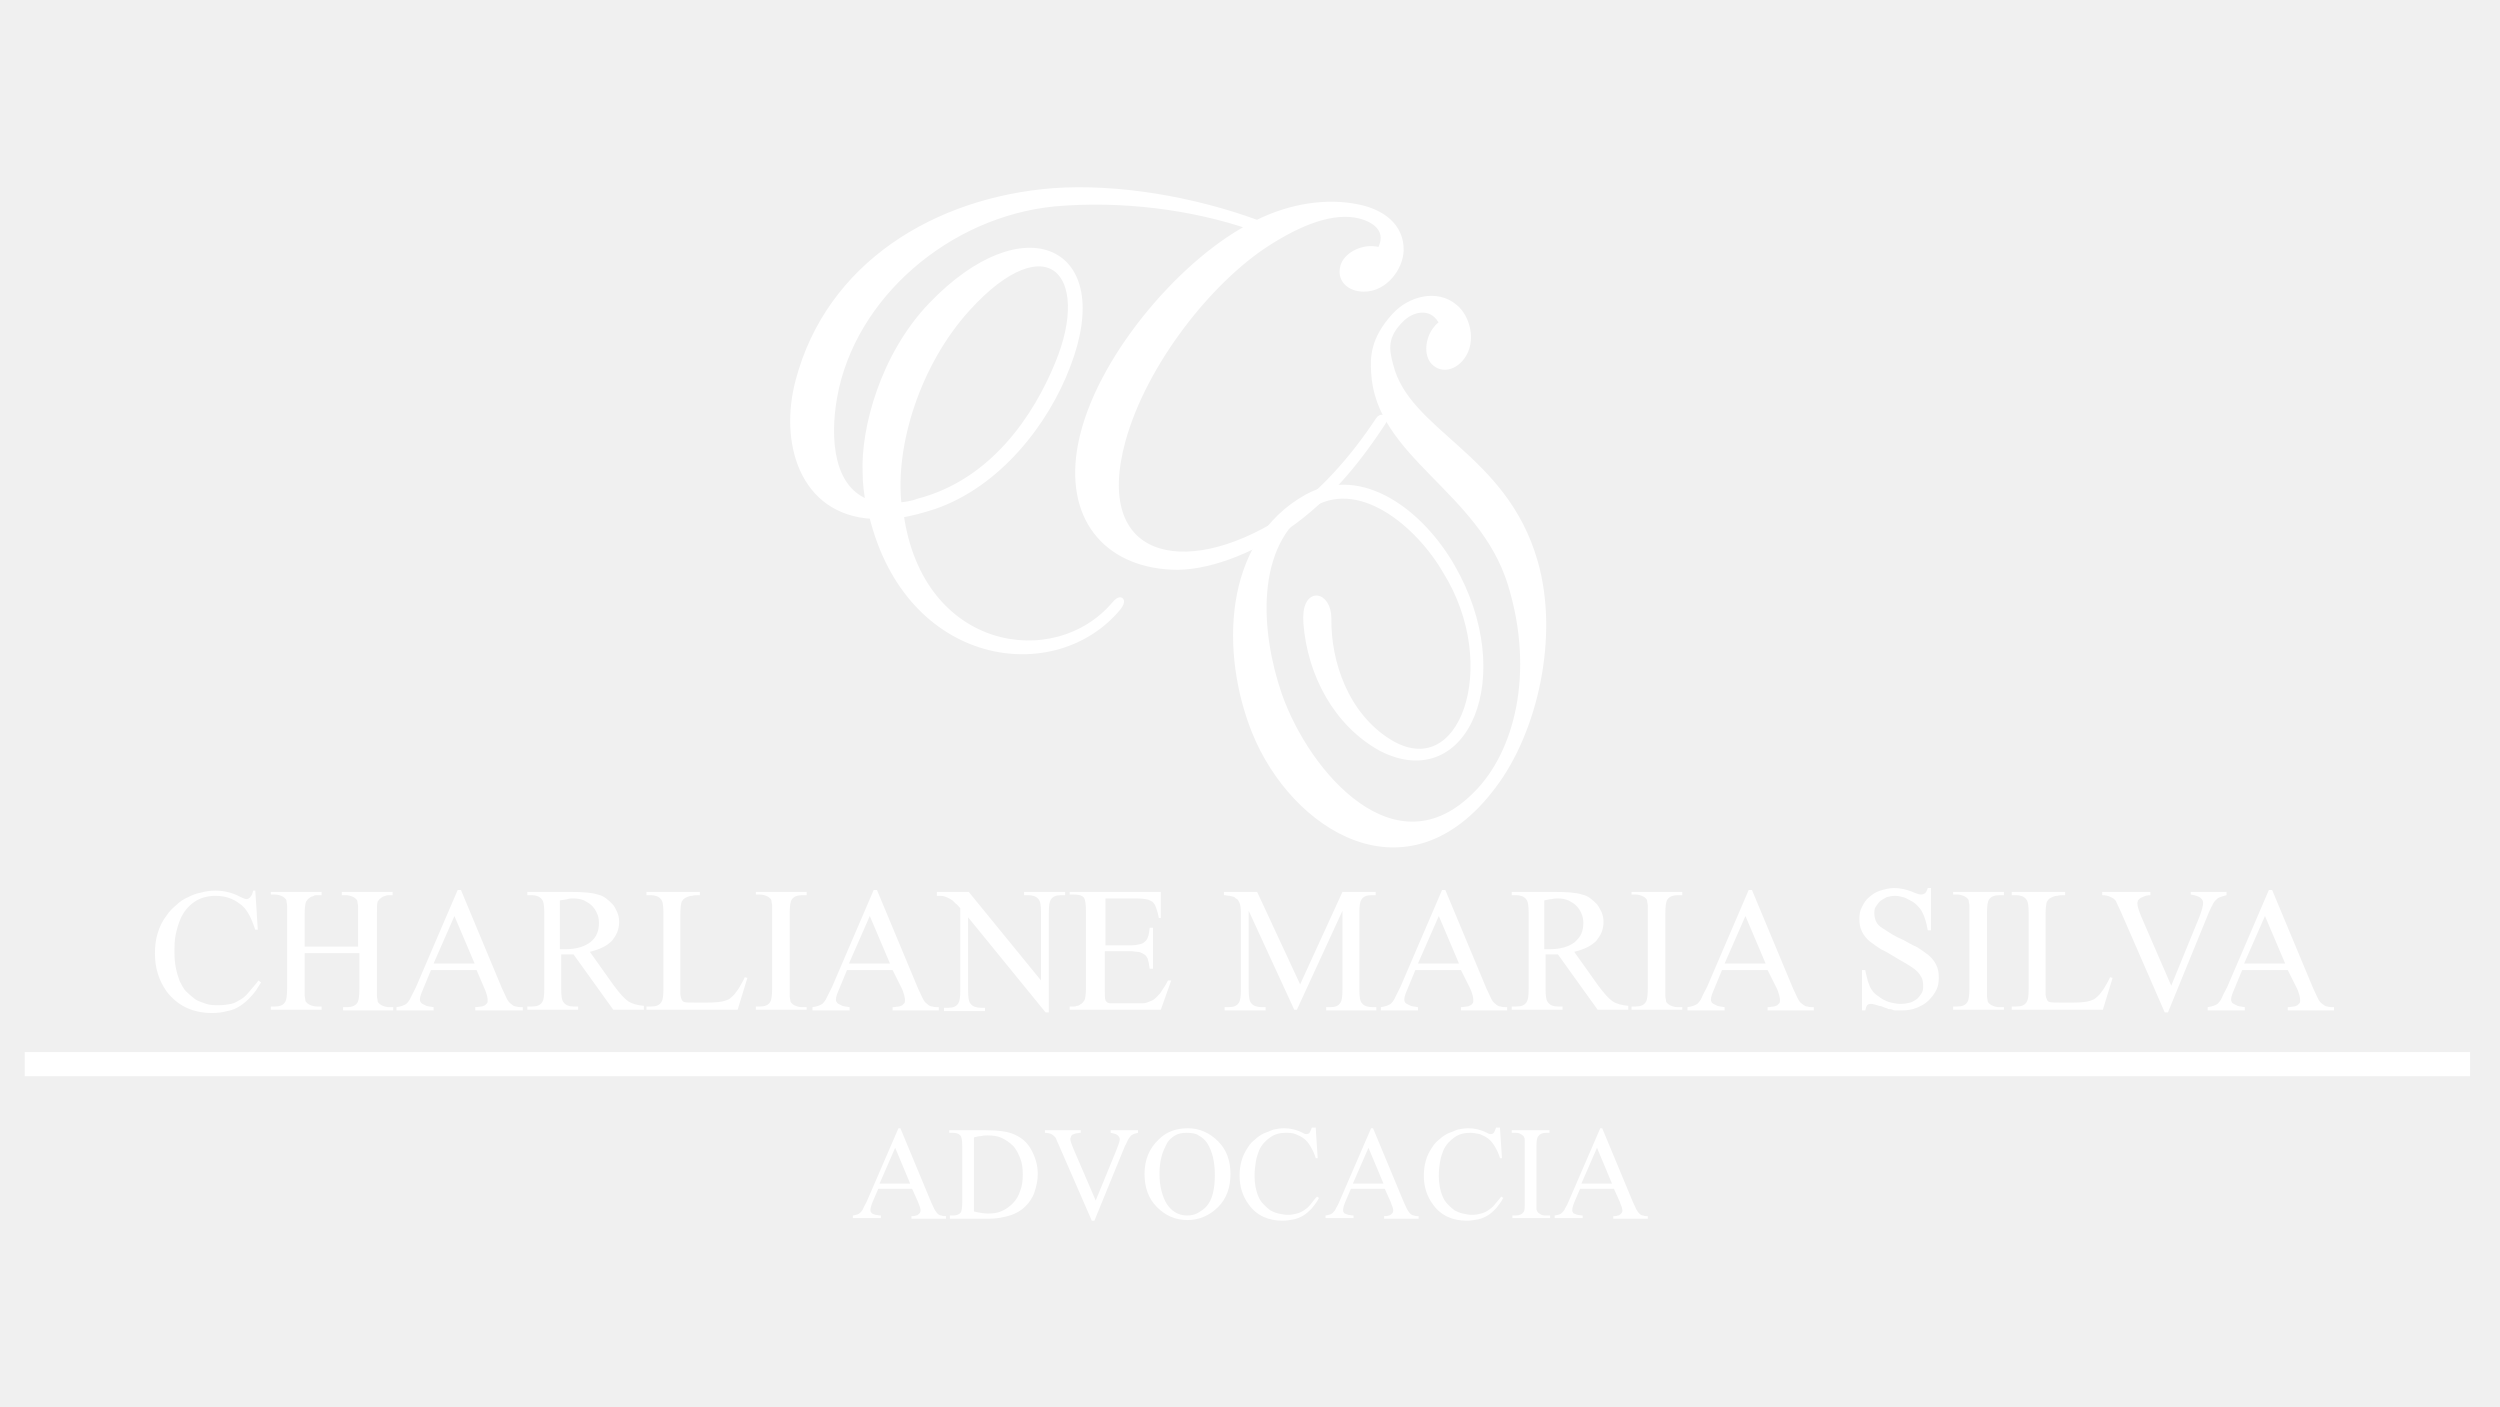
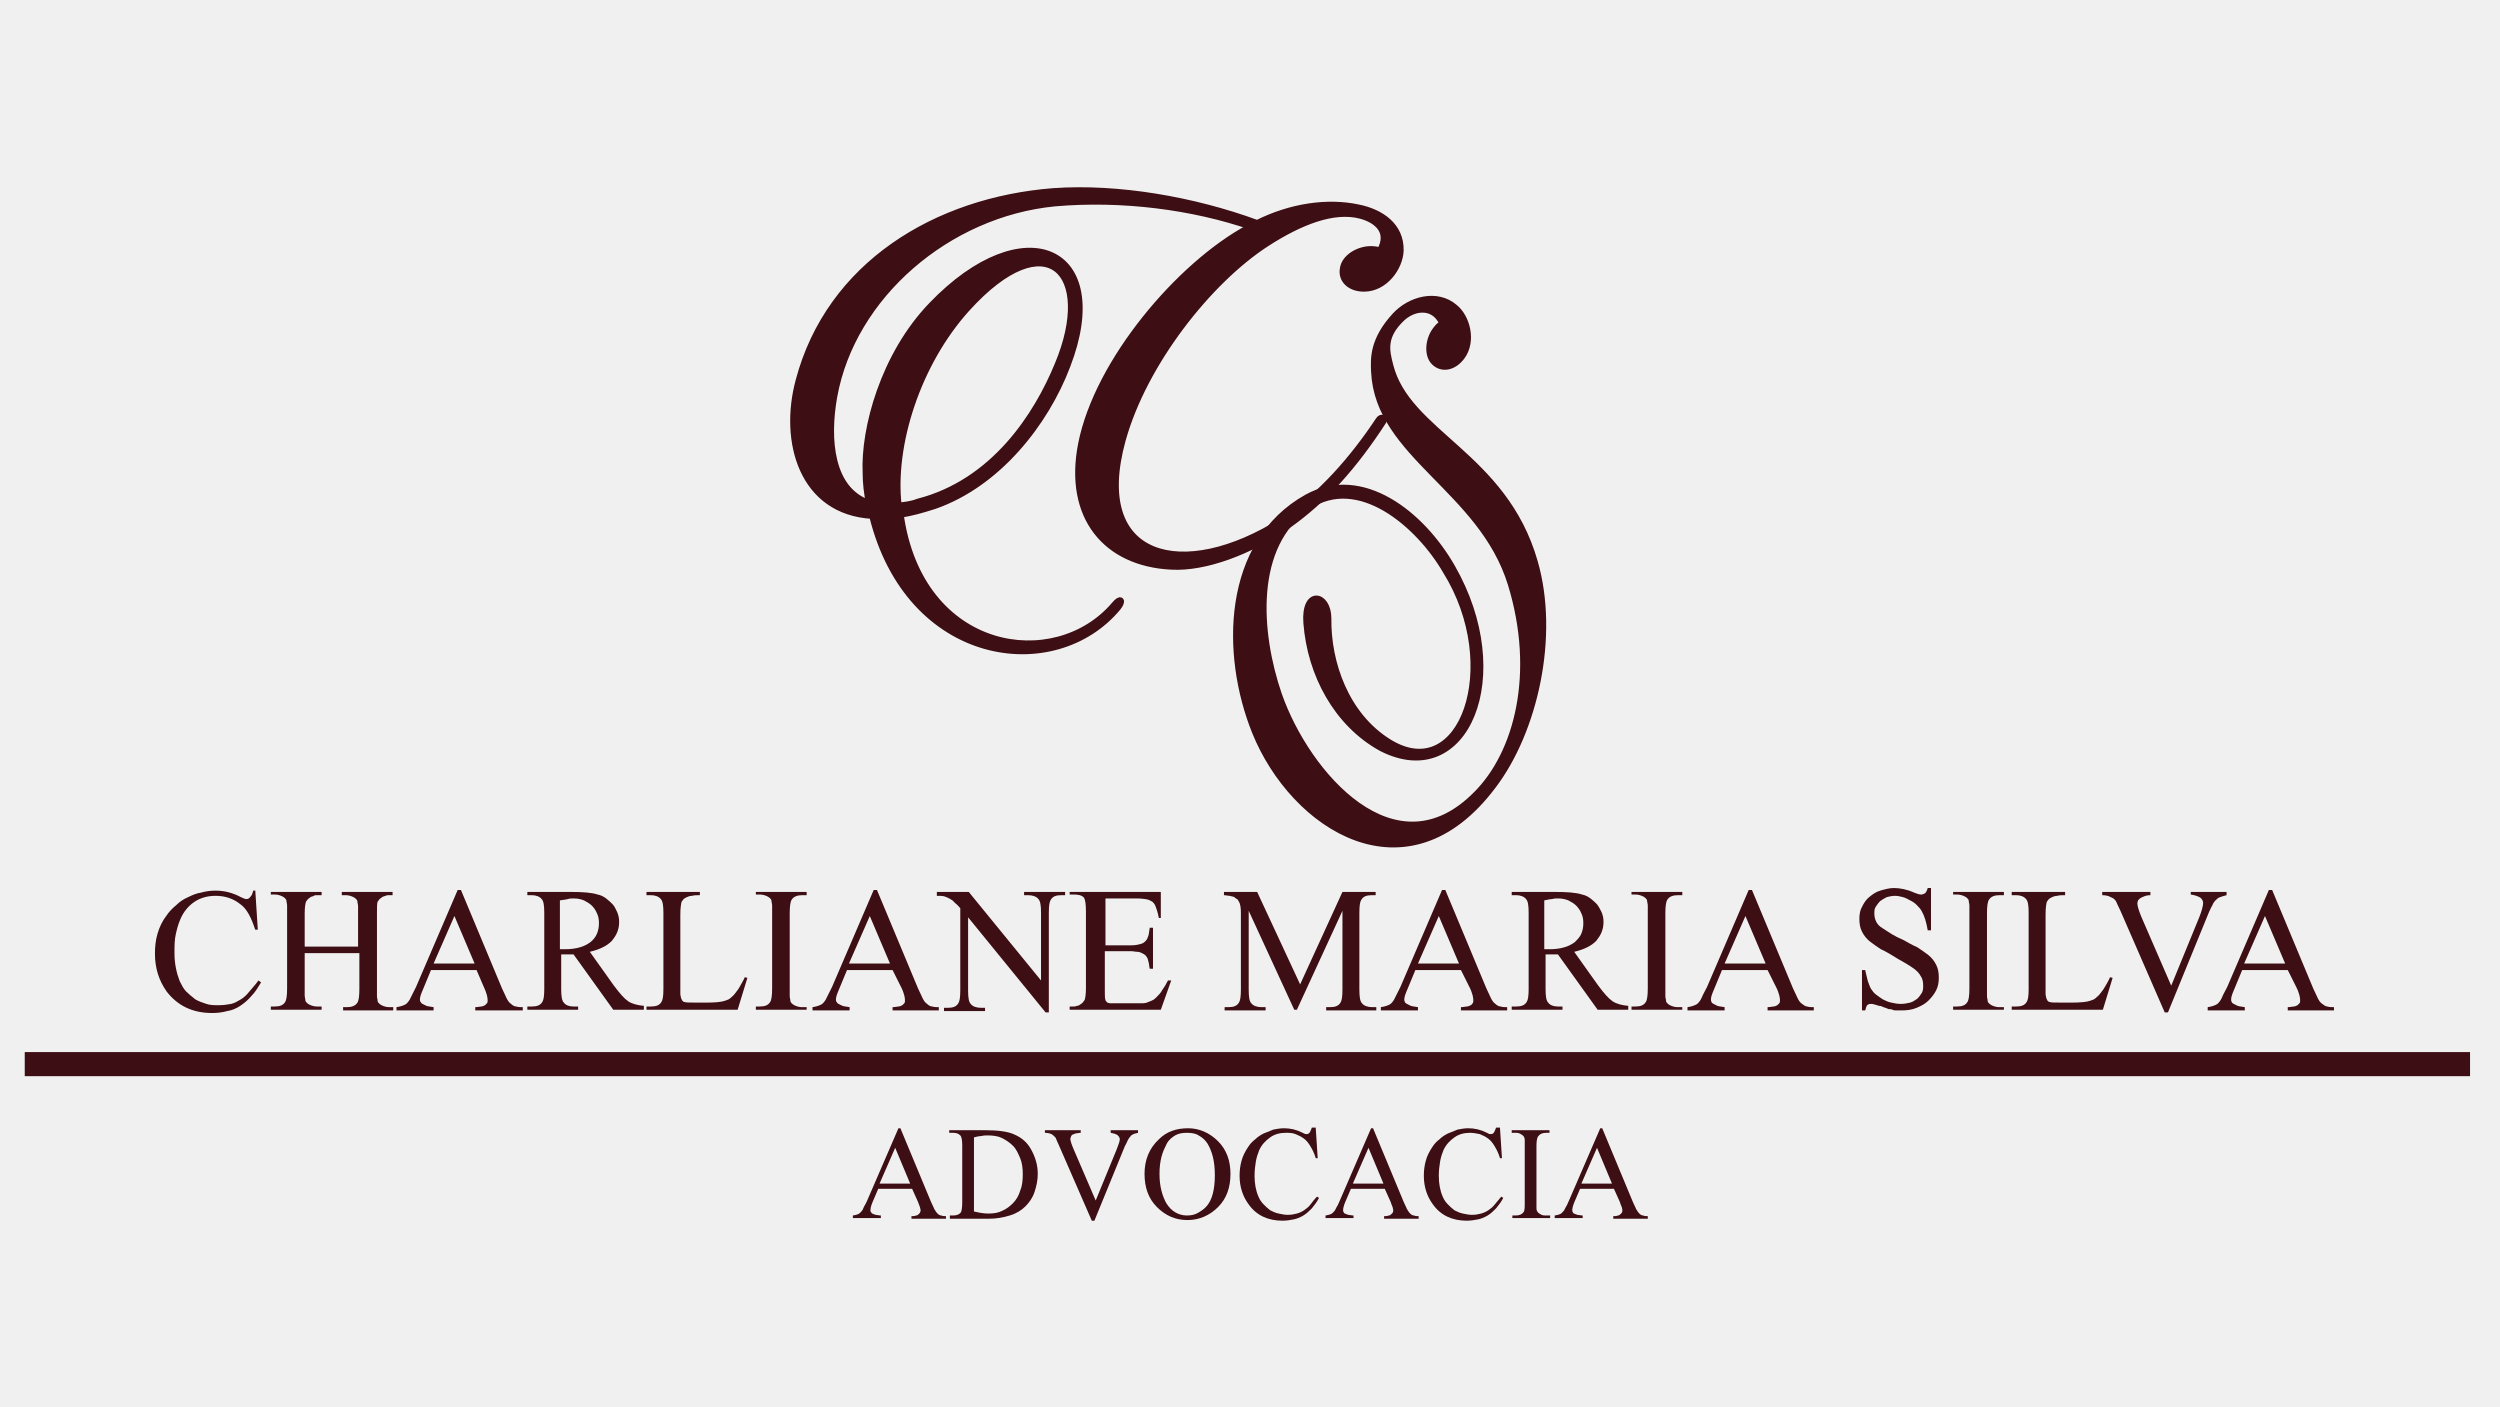
<svg xmlns="http://www.w3.org/2000/svg" version="1.1" id="Camada_1" x="0px" y="0px" viewBox="0 0 384 216" style="enable-background:new 0 0 384 216;" xml:space="preserve">
  <style type="text/css">
	.st0{enable-background:new    ;}
- 	.st1{fill:#fff;}
- 	.st2{fill:none;stroke:#fff;stroke-miterlimit:10;}
- 	.st3{fill:none;stroke:#fff;stroke-width:1;stroke-miterlimit:10;}
+ 	.st1{fill:#3D0E13;}
+ 	.st2{fill:none;stroke:#3D0E13;stroke-miterlimit:10;}
+ 	.st3{fill:none;stroke:#3D0E13;stroke-width:1;stroke-miterlimit:10;}
</style>
  <g class="st0">
    <path class="st1" d="M192.2,34.8c-9-3.1-19.9-4.5-30.2-3.6c-16.4,1.6-31.1,14.2-33.9,29.7c-1.2,6.7-0.5,14.4,5.4,16.4   c-0.3-1.5-0.5-3.1-0.5-4.7c-0.3-6.7,2.7-18,10.1-25.7c14.2-14.8,27.8-8.8,20.8,9.3c-3.3,8.7-10.6,18.1-20.4,21.5   c-1.9,0.6-3.6,1.1-5.2,1.3c3,21.5,23.8,24.6,32.9,13.9c1-1.2,1.3-0.6,0.5,0.4C162,105,139.6,102,134,79.2   c-10.8-0.6-13.8-11.4-11.3-20.7c4.7-17.8,21.1-27.7,39.1-29.1c9.9-0.7,21.5,1.3,31.3,4.9c5.2-2.6,10.8-3.4,15.5-2.4   c3.5,0.7,6.6,2.8,6.5,6.6c-0.1,2.6-2.4,5.8-5.6,5.8c-2.1,0-3.5-1.3-3.2-3c0.2-1.7,2.3-3,4.3-3c0.5,0,1,0.1,1.4,0.2   c1.6-2.9-0.4-4.7-3-5.4c-4.2-1.1-9.4,1-14.5,4.3c-8.8,5.7-18.8,18.3-22.1,30.2c-5.1,18.5,9.3,22.1,24.6,12.4   c5.8-3.7,10.9-9.6,14.8-15.5c0.4-0.6,1-0.2,0.6,0.3c-4.3,6.6-8.9,11.9-14.6,15.9c-5.8,4-12.7,6.6-17.9,6.3   c-10-0.5-16-7.6-13.8-18.8c2.5-12.7,15.1-27.5,25.7-33.2C192,34.9,192.1,34.8,192.2,34.8z M138,77.7c0.9-0.1,2-0.2,3-0.6   c11.7-3,18.3-13.3,21.5-21.1c5.9-14.1-1.7-22.2-14-8.6C140.9,55.8,136.9,68.4,138,77.7z" />
  </g>
  <g class="st0">
    <path class="st2" d="M192.2,34.8c-9-3.1-19.9-4.5-30.2-3.6c-16.4,1.6-31.1,14.2-33.9,29.7c-1.2,6.7-0.5,14.4,5.4,16.4   c-0.3-1.5-0.5-3.1-0.5-4.7c-0.3-6.7,2.7-18,10.1-25.7c14.2-14.8,27.8-8.8,20.8,9.3c-3.3,8.7-10.6,18.1-20.4,21.5   c-1.9,0.6-3.6,1.1-5.2,1.3c3,21.5,23.8,24.6,32.9,13.9c1-1.2,1.3-0.6,0.5,0.4C162,105,139.6,102,134,79.2   c-10.8-0.6-13.8-11.4-11.3-20.7c4.7-17.8,21.1-27.7,39.1-29.1c9.9-0.7,21.5,1.3,31.3,4.9c5.2-2.6,10.8-3.4,15.5-2.4   c3.5,0.7,6.6,2.8,6.5,6.6c-0.1,2.6-2.4,5.8-5.6,5.8c-2.1,0-3.5-1.3-3.2-3c0.2-1.7,2.3-3,4.3-3c0.5,0,1,0.1,1.4,0.2   c1.6-2.9-0.4-4.7-3-5.4c-4.2-1.1-9.4,1-14.5,4.3c-8.8,5.7-18.8,18.3-22.1,30.2c-5.1,18.5,9.3,22.1,24.6,12.4   c5.8-3.7,10.9-9.6,14.8-15.5c0.4-0.6,1-0.2,0.6,0.3c-4.3,6.6-8.9,11.9-14.6,15.9c-5.8,4-12.7,6.6-17.9,6.3   c-10-0.5-16-7.6-13.8-18.8c2.5-12.7,15.1-27.5,25.7-33.2C192,34.9,192.1,34.8,192.2,34.8z M138,77.7c0.9-0.1,2-0.2,3-0.6   c11.7-3,18.3-13.3,21.5-21.1c5.9-14.1-1.7-22.2-14-8.6C140.9,55.8,136.9,68.4,138,77.7z" />
  </g>
  <g class="st0">
    <path class="st1" d="M192.8,112.4c-4.8-11.9-4.6-29,8-36c8.4-4.6,17.5,2.5,22.2,10.7c9.6,16.7,2.1,34.4-10.8,27.8   c-6.9-3.8-10.9-11.4-11.5-19.2c-0.4-5.2,3.3-4.5,3.3-0.7c-0.1,6.8,2.7,14.9,9.3,19c11.3,7,17.9-11.7,8.8-26.3   c-4.1-7.1-13.4-15.2-21.2-9.9c-8.7,5.9-7.8,19.3-4.5,28.9c4.3,12.3,17.9,28,30.4,15.3c6.3-6.3,9.5-18.6,5.3-32.3   c-4.5-14.6-20.4-19.8-21-32.6c-0.1-2.1-0.2-4.9,3.2-8.6c2.3-2.5,6.4-3.6,9.1-1.3c1.9,1.5,2.9,5.2,1.1,7.6c-1.2,1.6-3,2-4.2,0.8   c-1.1-1.1-0.9-3.5,0.3-5c0.3-0.4,0.6-0.7,1-0.9c-1.3-2.9-4.3-2.6-6.2-0.9c-3,2.8-2.5,5-1.9,7.3c2.6,10.5,17.5,13.8,22.2,30.2   c3.3,11.4,0,26-6.4,34.4C216.1,138.3,198.7,127,192.8,112.4z" />
  </g>
  <g class="st0">
    <path class="st3" d="M192.8,112.4c-4.8-11.9-4.6-29,8-36c8.4-4.6,17.5,2.5,22.2,10.7c9.6,16.7,2.1,34.4-10.8,27.8   c-6.9-3.8-10.9-11.4-11.5-19.2c-0.4-5.2,3.3-4.5,3.3-0.7c-0.1,6.8,2.7,14.9,9.3,19c11.3,7,17.9-11.7,8.8-26.3   c-4.1-7.1-13.4-15.2-21.2-9.9c-8.7,5.9-7.8,19.3-4.5,28.9c4.3,12.3,17.9,28,30.4,15.3c6.3-6.3,9.5-18.6,5.3-32.3   c-4.5-14.6-20.4-19.8-21-32.6c-0.1-2.1-0.2-4.9,3.2-8.6c2.3-2.5,6.4-3.6,9.1-1.3c1.9,1.5,2.9,5.2,1.1,7.6c-1.2,1.6-3,2-4.2,0.8   c-1.1-1.1-0.9-3.5,0.3-5c0.3-0.4,0.6-0.7,1-0.9c-1.3-2.9-4.3-2.6-6.2-0.9c-3,2.8-2.5,5-1.9,7.3c2.6,10.5,17.5,13.8,22.2,30.2   c3.3,11.4,0,26-6.4,34.4C216.1,138.3,198.7,127,192.8,112.4z" />
  </g>
  <g class="st0">
    <path class="st1" d="M39.2,136.6l0.4,6.2h-0.4c-0.3-0.9-0.6-1.7-1-2.4c-0.4-0.7-0.8-1.2-1.4-1.6c-0.5-0.4-1.1-0.7-1.7-0.9   c-0.6-0.2-1.3-0.3-2-0.3c-1.2,0-2.3,0.3-3.2,0.9c-0.9,0.6-1.7,1.5-2.2,2.7c-0.3,0.7-0.5,1.4-0.7,2.3s-0.2,1.8-0.2,2.9   c0,1.6,0.3,3,0.8,4.3c0.3,0.6,0.6,1.2,1,1.6s0.9,0.8,1.4,1.2c0.5,0.3,1.1,0.5,1.7,0.7s1.2,0.2,1.9,0.2c0.7,0,1.4-0.1,1.9-0.2   s1-0.4,1.5-0.7s0.9-0.7,1.3-1.2c0.4-0.5,0.9-1,1.4-1.7l0.4,0.3c-0.5,0.8-0.9,1.5-1.5,2.1c-0.5,0.6-1.1,1.1-1.7,1.5   c-0.6,0.4-1.3,0.7-2,0.8c-0.7,0.2-1.5,0.3-2.3,0.3c-3,0-5.3-1.1-7-3.3c-1.2-1.7-1.8-3.6-1.8-5.8c0-1.1,0.1-2.1,0.4-3.1   c0.3-1,0.7-1.9,1.4-2.8c0.4-0.6,0.9-1.1,1.5-1.6c0.5-0.5,1.1-0.9,1.8-1.2c0.6-0.3,1.3-0.6,2-0.7c0.7-0.2,1.4-0.3,2.2-0.3   c1.3,0,2.6,0.3,3.9,1c0.4,0.2,0.7,0.3,0.8,0.3c0.3,0,0.5-0.1,0.7-0.4c0.2-0.2,0.3-0.5,0.4-0.9H39.2z" />
    <path class="st1" d="M46.6,145.4H55v-5.2c0-0.4,0-0.8,0-1c0-0.3-0.1-0.5-0.1-0.7c0-0.2-0.1-0.3-0.2-0.4c-0.1-0.1-0.2-0.2-0.4-0.3   c-0.4-0.2-0.8-0.3-1.2-0.3h-0.6V137h7.8l0,0.5h-0.6c-0.2,0-0.3,0-0.5,0.1s-0.4,0.1-0.5,0.2s-0.3,0.2-0.4,0.3   c-0.1,0.1-0.2,0.3-0.3,0.4c-0.1,0.3-0.1,0.9-0.1,1.8v11.7c0,0.4,0,0.8,0,1c0,0.3,0.1,0.5,0.1,0.7c0,0.2,0.1,0.3,0.2,0.4   c0.1,0.1,0.2,0.2,0.4,0.3c0.4,0.2,0.8,0.3,1.2,0.3h0.6v0.5h-7.7v-0.5h0.6c0.7,0,1.3-0.2,1.6-0.7c0.2-0.3,0.3-1,0.3-2.1v-5.5h-8.4   v5.5c0,0.4,0,0.8,0,1c0,0.3,0.1,0.5,0.1,0.7s0.1,0.3,0.2,0.4c0.1,0.1,0.2,0.2,0.4,0.3c0.4,0.2,0.8,0.3,1.2,0.3h0.7v0.5h-7.8v-0.5   h0.6c0.8,0,1.3-0.2,1.6-0.7c0.2-0.3,0.3-1,0.3-2.1v-11.7c0-0.4,0-0.8,0-1c0-0.3-0.1-0.5-0.1-0.7c0-0.2-0.1-0.3-0.2-0.4   c-0.1-0.1-0.2-0.2-0.4-0.3c-0.4-0.2-0.8-0.3-1.2-0.3h-0.6V137h7.8v0.5h-0.7c-0.2,0-0.4,0-0.5,0.1s-0.4,0.1-0.5,0.2   s-0.3,0.2-0.4,0.3c-0.1,0.1-0.2,0.3-0.3,0.4c-0.1,0.3-0.2,0.9-0.2,1.8V145.4z" />
    <path class="st1" d="M73.2,149h-7l-1.2,2.9c-0.3,0.7-0.5,1.2-0.5,1.6c0,0.1,0,0.3,0.1,0.4s0.1,0.2,0.3,0.3c0.2,0.1,0.4,0.2,0.6,0.3   c0.3,0.1,0.6,0.1,1.1,0.2v0.5h-5.7v-0.5c0.7-0.1,1.2-0.3,1.5-0.5c0.2-0.2,0.5-0.5,0.7-1c0.2-0.4,0.5-1,0.8-1.6l6.4-14.9h0.5   l6.3,15.1c0.3,0.6,0.5,1.1,0.7,1.5c0.2,0.4,0.4,0.7,0.7,0.9c0.2,0.2,0.5,0.4,0.8,0.4c0.3,0.1,0.6,0.1,1,0.1v0.5H73v-0.5   c0.4,0,0.7-0.1,0.9-0.1s0.4-0.1,0.6-0.2c0.1-0.1,0.2-0.2,0.3-0.3s0.1-0.3,0.1-0.4c0-0.2,0-0.4-0.1-0.8c-0.1-0.3-0.2-0.7-0.4-1.1   L73.2,149z M72.9,148l-3.1-7.3l-3.2,7.3H72.9z" />
    <path class="st1" d="M99,155.1h-4.8l-6.1-8.5c-0.2,0-0.4,0-0.6,0c-0.2,0-0.3,0-0.5,0c-0.1,0-0.2,0-0.4,0c-0.1,0-0.3,0-0.4,0v5.3   c0,1.1,0.1,1.8,0.4,2.1c0.3,0.4,0.8,0.6,1.5,0.6h0.7v0.5H81v-0.5h0.7c0.8,0,1.3-0.2,1.6-0.7c0.2-0.3,0.3-0.9,0.3-2v-11.7   c0-1.1-0.1-1.8-0.4-2.1c-0.3-0.4-0.9-0.6-1.5-0.6H81V137h6.6c1.9,0,3.3,0.1,4.2,0.4c0.5,0.1,0.9,0.3,1.3,0.6c0.4,0.3,0.7,0.6,1,0.9   s0.5,0.8,0.7,1.2c0.2,0.5,0.3,0.9,0.3,1.5c0,0.6-0.1,1.1-0.3,1.6s-0.5,0.9-0.8,1.3c-0.4,0.4-0.8,0.7-1.4,1c-0.6,0.3-1.2,0.5-2,0.7   l3.7,5.2c0.9,1.2,1.6,2,2.2,2.4c0.6,0.4,1.4,0.6,2.4,0.7V155.1z M86.1,145.8c0.2,0,0.3,0,0.4,0c0.1,0,0.2,0,0.3,0   c0.9,0,1.6-0.1,2.3-0.3c0.7-0.2,1.2-0.5,1.6-0.8s0.8-0.8,1-1.3c0.2-0.5,0.3-1,0.3-1.6c0-0.6-0.1-1.1-0.3-1.5   c-0.2-0.5-0.5-0.9-0.8-1.2c-0.3-0.3-0.8-0.6-1.2-0.8c-0.5-0.2-1-0.3-1.6-0.3c-0.3,0-0.6,0-0.9,0.1s-0.7,0.1-1.2,0.2V145.8z" />
    <path class="st1" d="M114.4,150.1l0.4,0.1l-1.5,4.9h-14v-0.5h0.7c0.8,0,1.3-0.2,1.6-0.7c0.2-0.3,0.3-0.9,0.3-2v-11.7   c0-1.1-0.1-1.8-0.4-2.1c-0.3-0.4-0.9-0.6-1.5-0.6h-0.7V137h8.2v0.5c-0.5,0-0.9,0-1.2,0.1c-0.3,0-0.6,0.1-0.8,0.2   c-0.2,0.1-0.4,0.2-0.5,0.3s-0.2,0.3-0.3,0.4c-0.1,0.3-0.2,1-0.2,2v11.4c0,0.3,0,0.6,0,0.8c0,0.2,0.1,0.4,0.1,0.6   c0.1,0.1,0.1,0.3,0.2,0.4c0.1,0.1,0.2,0.2,0.3,0.2c0.2,0.1,0.9,0.1,2.1,0.1h1.3c1.4,0,2.4-0.1,2.9-0.3c0.3-0.1,0.6-0.2,0.8-0.4   c0.2-0.2,0.5-0.4,0.7-0.7c0.2-0.3,0.5-0.6,0.7-1S114.2,150.6,114.4,150.1z" />
    <path class="st1" d="M123.9,154.6v0.5h-7.8v-0.5h0.6c0.8,0,1.3-0.2,1.6-0.7c0.2-0.3,0.3-1,0.3-2.1v-11.7c0-0.4,0-0.8,0-1   c0-0.3-0.1-0.5-0.1-0.7c0-0.2-0.1-0.3-0.2-0.4c-0.1-0.1-0.2-0.2-0.4-0.3c-0.4-0.2-0.8-0.3-1.2-0.3h-0.6V137h7.8v0.5h-0.7   c-0.7,0-1.3,0.2-1.6,0.7c-0.2,0.3-0.3,1-0.3,2.1v11.7c0,0.4,0,0.8,0,1c0,0.3,0.1,0.5,0.1,0.7c0,0.2,0.1,0.3,0.2,0.4   s0.2,0.2,0.4,0.3c0.4,0.2,0.8,0.3,1.2,0.3H123.9z" />
    <path class="st1" d="M137.1,149h-7l-1.2,2.9c-0.3,0.7-0.5,1.2-0.5,1.6c0,0.1,0,0.3,0.1,0.4s0.1,0.2,0.3,0.3   c0.2,0.1,0.4,0.2,0.6,0.3c0.3,0.1,0.6,0.1,1.1,0.2v0.5h-5.7v-0.5c0.7-0.1,1.2-0.3,1.5-0.5c0.2-0.2,0.5-0.5,0.7-1   c0.2-0.4,0.5-1,0.8-1.6l6.4-14.9h0.5l6.3,15.1c0.3,0.6,0.5,1.1,0.7,1.5c0.2,0.4,0.4,0.7,0.7,0.9c0.2,0.2,0.5,0.4,0.8,0.4   c0.3,0.1,0.6,0.1,1,0.1v0.5h-7.1v-0.5c0.4,0,0.7-0.1,0.9-0.1s0.4-0.1,0.6-0.2c0.1-0.1,0.2-0.2,0.3-0.3s0.1-0.3,0.1-0.4   c0-0.2,0-0.4-0.1-0.8c-0.1-0.3-0.2-0.7-0.4-1.1L137.1,149z M136.7,148l-3.1-7.3l-3.2,7.3H136.7z" />
    <path class="st1" d="M143.9,137h4.9l11.1,13.6v-10.4c0-1.1-0.1-1.8-0.4-2.1c-0.3-0.4-0.9-0.6-1.6-0.6h-0.6V137h6.3v0.5H163   c-0.8,0-1.3,0.2-1.6,0.7c-0.2,0.3-0.3,0.9-0.3,2v15.3h-0.5l-11.9-14.6v11.2c0,1.1,0.1,1.8,0.4,2.1c0.3,0.4,0.9,0.6,1.6,0.6h0.6v0.5   h-6.3v-0.5h0.6c0.8,0,1.3-0.2,1.6-0.7c0.2-0.3,0.3-0.9,0.3-2v-12.6c-0.3-0.3-0.5-0.6-0.7-0.7c-0.2-0.2-0.3-0.3-0.5-0.5   c-0.2-0.1-0.3-0.2-0.5-0.3s-0.4-0.2-0.7-0.3c-0.3-0.1-0.6-0.1-1.2-0.1V137z" />
    <path class="st1" d="M169.8,138v7.2h4c0.6,0,1-0.1,1.4-0.2c0.4-0.1,0.6-0.3,0.8-0.5c0.2-0.2,0.3-0.5,0.4-0.8   c0.1-0.3,0.1-0.7,0.2-1.2h0.5v6.3h-0.5c-0.1-0.4-0.1-0.8-0.2-1.1c-0.1-0.3-0.1-0.5-0.2-0.6c-0.1-0.2-0.2-0.3-0.3-0.4   c-0.1-0.1-0.3-0.2-0.5-0.3c-0.2-0.1-0.4-0.2-0.7-0.2c-0.3,0-0.6-0.1-1-0.1h-4v6c0,0.8,0,1.3,0.1,1.5c0,0.1,0.1,0.2,0.1,0.2   c0.1,0.1,0.1,0.1,0.2,0.2c0.1,0,0.2,0.1,0.4,0.1c0.2,0,0.4,0,0.6,0h3.1c0.5,0,1,0,1.3,0c0.4,0,0.7-0.1,0.9-0.2   c0.3-0.1,0.5-0.2,0.7-0.3s0.4-0.3,0.6-0.5c0.3-0.3,0.6-0.6,0.8-1c0.3-0.4,0.6-0.9,0.9-1.5h0.5l-1.6,4.5h-14v-0.5h0.6   c0.2,0,0.3,0,0.5-0.1c0.2,0,0.4-0.1,0.5-0.2c0.2-0.1,0.3-0.2,0.4-0.3c0.1-0.1,0.2-0.3,0.3-0.4c0.1-0.3,0.2-0.9,0.2-1.8v-11.8   c0-1.1-0.1-1.8-0.3-2.1c-0.3-0.4-0.9-0.5-1.6-0.5h-0.6V137h14v4h-0.3c-0.1-0.5-0.2-0.9-0.3-1.2c-0.1-0.3-0.2-0.6-0.3-0.8   c-0.1-0.2-0.3-0.4-0.4-0.5c-0.2-0.1-0.4-0.2-0.6-0.3c-0.4-0.1-1-0.2-1.9-0.2H169.8z" />
    <path class="st1" d="M198.8,155.1l-7-15.2v12.1c0,1.1,0.1,1.8,0.4,2.1c0.3,0.4,0.9,0.6,1.6,0.6h0.6v0.5h-6.3v-0.5h0.6   c0.8,0,1.3-0.2,1.6-0.7c0.2-0.3,0.3-0.9,0.3-2v-11.8c0-0.8-0.1-1.4-0.3-1.7c-0.1-0.1-0.1-0.3-0.3-0.4s-0.3-0.2-0.4-0.3   c-0.2-0.1-0.4-0.1-0.7-0.2c-0.3,0-0.6-0.1-0.9-0.1V137h5.1l6.6,14.2l6.5-14.2h5.1v0.5h-0.6c-0.8,0-1.3,0.2-1.6,0.7   c-0.2,0.3-0.3,0.9-0.3,2v11.8c0,1.1,0.1,1.8,0.4,2.1c0.3,0.4,0.9,0.6,1.6,0.6h0.6v0.5h-7.7v-0.5h0.6c0.8,0,1.3-0.2,1.6-0.7   c0.2-0.3,0.3-0.9,0.3-2v-12.1l-7,15.2H198.8z" />
    <path class="st1" d="M224.4,149h-7l-1.2,2.9c-0.3,0.7-0.5,1.2-0.5,1.6c0,0.1,0,0.3,0.1,0.4c0,0.1,0.1,0.2,0.3,0.3   c0.2,0.1,0.4,0.2,0.6,0.3c0.3,0.1,0.6,0.1,1.1,0.2v0.5h-5.7v-0.5c0.7-0.1,1.2-0.3,1.5-0.5c0.2-0.2,0.5-0.5,0.7-1   c0.2-0.4,0.5-1,0.8-1.6l6.4-14.9h0.5l6.3,15.1c0.3,0.6,0.5,1.1,0.7,1.5c0.2,0.4,0.4,0.7,0.7,0.9c0.2,0.2,0.5,0.4,0.8,0.4   c0.3,0.1,0.6,0.1,1,0.1v0.5h-7.1v-0.5c0.4,0,0.7-0.1,0.9-0.1s0.4-0.1,0.6-0.2s0.2-0.2,0.3-0.3c0.1-0.1,0.1-0.3,0.1-0.4   c0-0.2,0-0.4-0.1-0.8c-0.1-0.3-0.2-0.7-0.4-1.1L224.4,149z M224.1,148l-3.1-7.3l-3.2,7.3H224.1z" />
    <path class="st1" d="M250.2,155.1h-4.8l-6.1-8.5c-0.2,0-0.4,0-0.6,0c-0.2,0-0.3,0-0.5,0c-0.1,0-0.2,0-0.4,0c-0.1,0-0.3,0-0.4,0v5.3   c0,1.1,0.1,1.8,0.4,2.1c0.3,0.4,0.8,0.6,1.5,0.6h0.7v0.5h-7.8v-0.5h0.7c0.8,0,1.3-0.2,1.6-0.7c0.2-0.3,0.3-0.9,0.3-2v-11.7   c0-1.1-0.1-1.8-0.4-2.1c-0.3-0.4-0.9-0.6-1.5-0.6h-0.7V137h6.6c1.9,0,3.3,0.1,4.2,0.4c0.5,0.1,0.9,0.3,1.3,0.6   c0.4,0.3,0.7,0.6,1,0.9c0.3,0.4,0.5,0.8,0.7,1.2c0.2,0.5,0.3,0.9,0.3,1.5c0,0.6-0.1,1.1-0.3,1.6c-0.2,0.5-0.5,0.9-0.8,1.3   c-0.4,0.4-0.8,0.7-1.4,1c-0.6,0.3-1.2,0.5-2,0.7l3.7,5.2c0.9,1.2,1.6,2,2.2,2.4c0.6,0.4,1.4,0.6,2.4,0.7V155.1z M237.3,145.8   c0.2,0,0.3,0,0.4,0c0.1,0,0.2,0,0.3,0c0.9,0,1.6-0.1,2.3-0.3s1.2-0.5,1.6-0.8c0.4-0.4,0.8-0.8,1-1.3c0.2-0.5,0.3-1,0.3-1.6   c0-0.6-0.1-1.1-0.3-1.5c-0.2-0.5-0.5-0.9-0.8-1.2c-0.3-0.3-0.8-0.6-1.2-0.8c-0.5-0.2-1-0.3-1.6-0.3c-0.3,0-0.6,0-0.9,0.1   c-0.3,0-0.7,0.1-1.2,0.2V145.8z" />
    <path class="st1" d="M258.4,154.6v0.5h-7.8v-0.5h0.6c0.8,0,1.3-0.2,1.6-0.7c0.2-0.3,0.3-1,0.3-2.1v-11.7c0-0.4,0-0.8,0-1   c0-0.3-0.1-0.5-0.1-0.7c0-0.2-0.1-0.3-0.2-0.4c-0.1-0.1-0.2-0.2-0.4-0.3c-0.4-0.2-0.8-0.3-1.2-0.3h-0.6V137h7.8v0.5h-0.7   c-0.7,0-1.3,0.2-1.6,0.7c-0.2,0.3-0.3,1-0.3,2.1v11.7c0,0.4,0,0.8,0,1c0,0.3,0.1,0.5,0.1,0.7s0.1,0.3,0.2,0.4s0.2,0.2,0.4,0.3   c0.4,0.2,0.8,0.3,1.2,0.3H258.4z" />
    <path class="st1" d="M271.5,149h-7l-1.2,2.9c-0.3,0.7-0.5,1.2-0.5,1.6c0,0.1,0,0.3,0.1,0.4c0,0.1,0.1,0.2,0.3,0.3s0.4,0.2,0.6,0.3   c0.3,0.1,0.6,0.1,1.1,0.2v0.5h-5.7v-0.5c0.7-0.1,1.2-0.3,1.5-0.5c0.2-0.2,0.5-0.5,0.7-1s0.5-1,0.8-1.6l6.4-14.9h0.5l6.3,15.1   c0.3,0.6,0.5,1.1,0.7,1.5c0.2,0.4,0.4,0.7,0.7,0.9s0.5,0.4,0.8,0.4c0.3,0.1,0.6,0.1,1,0.1v0.5h-7.1v-0.5c0.4,0,0.7-0.1,0.9-0.1   s0.4-0.1,0.6-0.2c0.1-0.1,0.2-0.2,0.3-0.3s0.1-0.3,0.1-0.4c0-0.2,0-0.4-0.1-0.8c-0.1-0.3-0.2-0.7-0.4-1.1L271.5,149z M271.2,148   l-3.1-7.3l-3.2,7.3H271.2z" />
    <path class="st1" d="M296.6,136.6v6.3h-0.5c-0.2-1.2-0.5-2.2-0.9-2.9c-0.2-0.4-0.5-0.7-0.8-1c-0.3-0.3-0.6-0.5-1-0.7   s-0.7-0.4-1.1-0.5c-0.4-0.1-0.8-0.2-1.2-0.2c-0.5,0-0.9,0.1-1.3,0.2c-0.4,0.2-0.7,0.4-1,0.6c-0.3,0.3-0.5,0.6-0.7,0.9   s-0.2,0.7-0.2,1c0,0.5,0.1,0.9,0.3,1.3c0.2,0.4,0.5,0.7,1,1s0.9,0.6,1.4,0.9c0.5,0.3,1.1,0.6,1.8,0.9c0.7,0.4,1.4,0.8,2.1,1.1   c0.6,0.4,1.2,0.8,1.7,1.2s0.9,0.9,1.2,1.5c0.3,0.6,0.4,1.2,0.4,2c0,0.7-0.1,1.3-0.4,1.9c-0.3,0.6-0.7,1.1-1.2,1.6   c-0.5,0.5-1.1,0.8-1.8,1.1s-1.5,0.4-2.3,0.4c-0.3,0-0.6,0-0.8,0s-0.4,0-0.6-0.1s-0.4-0.1-0.6-0.1c-0.2-0.1-0.5-0.2-0.8-0.3   c-0.2-0.1-0.4-0.2-0.7-0.2c-0.2-0.1-0.4-0.1-0.6-0.2c-0.2,0-0.3-0.1-0.5-0.1c-0.1,0-0.2,0-0.2,0c-0.2,0-0.4,0.1-0.5,0.2   s-0.2,0.4-0.3,0.8H286v-6.2h0.5c0.1,0.6,0.3,1.2,0.4,1.7c0.2,0.5,0.3,0.9,0.5,1.2c0.2,0.3,0.4,0.6,0.8,0.9s0.7,0.5,1,0.7   c0.4,0.2,0.8,0.4,1.3,0.5c0.5,0.1,0.9,0.2,1.4,0.2c0.6,0,1.1-0.1,1.5-0.2s0.8-0.4,1.1-0.6c0.3-0.3,0.5-0.6,0.7-0.9   c0.2-0.4,0.2-0.7,0.2-1.1c0-0.6-0.1-1.1-0.4-1.5c-0.2-0.4-0.6-0.8-1-1.1c-0.4-0.3-0.9-0.6-1.4-0.9c-0.5-0.3-1.1-0.6-1.7-1   c-0.7-0.4-1.3-0.8-2-1.1c-0.6-0.4-1.2-0.8-1.7-1.2s-0.9-0.9-1.2-1.5c-0.3-0.6-0.4-1.2-0.4-2c0-0.6,0.1-1.3,0.4-1.8   c0.3-0.6,0.6-1.1,1.1-1.5s1-0.8,1.7-1s1.4-0.4,2.1-0.4c0.9,0,2,0.2,3.1,0.7c0.5,0.2,0.8,0.3,1.1,0.3c0.2,0,0.4-0.1,0.6-0.2   c0.1-0.1,0.3-0.4,0.4-0.8H296.6z" />
    <path class="st1" d="M307.8,154.6v0.5H300v-0.5h0.6c0.8,0,1.3-0.2,1.6-0.7c0.2-0.3,0.3-1,0.3-2.1v-11.7c0-0.4,0-0.8,0-1   c0-0.3-0.1-0.5-0.1-0.7c0-0.2-0.1-0.3-0.2-0.4c-0.1-0.1-0.2-0.2-0.4-0.3c-0.4-0.2-0.8-0.3-1.2-0.3H300V137h7.8v0.5h-0.7   c-0.7,0-1.3,0.2-1.6,0.7c-0.2,0.3-0.3,1-0.3,2.1v11.7c0,0.4,0,0.8,0,1c0,0.3,0.1,0.5,0.1,0.7s0.1,0.3,0.2,0.4s0.2,0.2,0.4,0.3   c0.4,0.2,0.8,0.3,1.2,0.3H307.8z" />
    <path class="st1" d="M324.1,150.1l0.4,0.1l-1.5,4.9h-14v-0.5h0.7c0.8,0,1.3-0.2,1.6-0.7c0.2-0.3,0.3-0.9,0.3-2v-11.7   c0-1.1-0.1-1.8-0.4-2.1c-0.3-0.4-0.9-0.6-1.5-0.6H309V137h8.2v0.5c-0.5,0-0.9,0-1.2,0.1c-0.3,0-0.6,0.1-0.8,0.2s-0.4,0.2-0.5,0.3   s-0.2,0.3-0.3,0.4c-0.1,0.3-0.2,1-0.2,2v11.4c0,0.3,0,0.6,0,0.8c0,0.2,0.1,0.4,0.1,0.6c0.1,0.1,0.1,0.3,0.2,0.4   c0.1,0.1,0.2,0.2,0.3,0.2c0.2,0.1,0.9,0.1,2.1,0.1h1.3c1.4,0,2.4-0.1,2.9-0.3c0.3-0.1,0.6-0.2,0.8-0.4s0.5-0.4,0.7-0.7   c0.2-0.3,0.5-0.6,0.7-1C323.6,151.1,323.9,150.6,324.1,150.1z" />
    <path class="st1" d="M342,137v0.5c-0.4,0.1-0.7,0.2-1,0.3c-0.3,0.1-0.5,0.3-0.7,0.5s-0.4,0.5-0.5,0.8c-0.2,0.3-0.3,0.6-0.5,1   l-6.3,15.4h-0.5l-6.8-15.6c-0.4-0.8-0.6-1.3-0.7-1.5c-0.2-0.3-0.5-0.5-0.8-0.6c-0.3-0.2-0.8-0.3-1.3-0.3V137h7.4v0.5   c-0.4,0-0.8,0.1-1,0.2s-0.5,0.2-0.6,0.3c-0.1,0.1-0.2,0.2-0.3,0.3c0,0.1-0.1,0.3-0.1,0.4c0,0.5,0.2,1.1,0.6,2.1l4.6,10.6l4.3-10.5   c0.4-1,0.6-1.8,0.6-2.2c0-0.3-0.1-0.5-0.4-0.8c-0.3-0.2-0.8-0.4-1.5-0.5V137H342z" />
    <path class="st1" d="M351.4,149h-7l-1.2,2.9c-0.3,0.7-0.5,1.2-0.5,1.6c0,0.1,0,0.3,0.1,0.4c0,0.1,0.1,0.2,0.3,0.3s0.4,0.2,0.6,0.3   c0.3,0.1,0.6,0.1,1.1,0.2v0.5h-5.7v-0.5c0.7-0.1,1.2-0.3,1.5-0.5c0.2-0.2,0.5-0.5,0.7-1s0.5-1,0.8-1.6l6.4-14.9h0.5l6.3,15.1   c0.3,0.6,0.5,1.1,0.7,1.5c0.2,0.4,0.4,0.7,0.7,0.9s0.5,0.4,0.8,0.4c0.3,0.1,0.6,0.1,1,0.1v0.5h-7.1v-0.5c0.4,0,0.7-0.1,0.9-0.1   s0.4-0.1,0.6-0.2c0.1-0.1,0.2-0.2,0.3-0.3s0.1-0.3,0.1-0.4c0-0.2,0-0.4-0.1-0.8c-0.1-0.3-0.2-0.7-0.4-1.1L351.4,149z M351,148   l-3.1-7.3l-3.2,7.3H351z" />
  </g>
  <g class="st0">
    <path class="st1" d="M140.1,182.6h-5.2l-0.9,2.1c-0.2,0.5-0.3,0.9-0.3,1.2c0,0.1,0,0.2,0.1,0.3s0.1,0.2,0.2,0.2   c0.1,0.1,0.3,0.1,0.5,0.2c0.2,0,0.5,0.1,0.8,0.1v0.4h-4.3v-0.4c0.6-0.1,0.9-0.2,1.1-0.4c0.2-0.2,0.4-0.4,0.5-0.7s0.4-0.7,0.6-1.2   l4.8-11.1h0.3l4.7,11.3c0.2,0.5,0.4,0.8,0.5,1.1c0.2,0.3,0.3,0.5,0.5,0.7s0.4,0.3,0.6,0.3c0.2,0.1,0.4,0.1,0.7,0.1v0.4h-5.3v-0.4   c0.3,0,0.5,0,0.7-0.1c0.2,0,0.3-0.1,0.4-0.2c0.1-0.1,0.2-0.2,0.2-0.2c0-0.1,0.1-0.2,0.1-0.3c0-0.1,0-0.3-0.1-0.6s-0.2-0.5-0.3-0.8   L140.1,182.6z M139.8,181.8l-2.3-5.5l-2.4,5.5H139.8z" />
    <path class="st1" d="M145.9,187.1v-0.4h0.5c0.6,0,1-0.2,1.2-0.5c0.1-0.2,0.2-0.7,0.2-1.5V176c0-0.9-0.1-1.4-0.3-1.6   c-0.3-0.3-0.6-0.4-1.2-0.4h-0.5v-0.4h5.5c2,0,3.6,0.2,4.6,0.7c1.1,0.5,1.9,1.2,2.5,2.3c0.6,1.1,1,2.3,1,3.7c0,1-0.2,1.9-0.5,2.8   s-0.8,1.6-1.4,2.2c-0.6,0.6-1.4,1.1-2.4,1.4s-2,0.5-3.3,0.5H145.9z M149.7,186.1c0.8,0.2,1.5,0.3,2.1,0.3c0.8,0,1.5-0.1,2.1-0.4   c0.7-0.3,1.2-0.7,1.7-1.2c0.5-0.5,0.9-1.2,1.1-1.9c0.3-0.7,0.4-1.6,0.4-2.5c0-0.9-0.1-1.8-0.4-2.5c-0.3-0.7-0.6-1.4-1.1-1.9   c-0.5-0.5-1.1-0.9-1.7-1.2s-1.4-0.4-2.2-0.4c-0.3,0-0.6,0-1,0.1c-0.3,0-0.7,0.1-1.1,0.2V186.1z" />
    <path class="st1" d="M174.8,173.6v0.4c-0.3,0.1-0.5,0.1-0.7,0.2c-0.2,0.1-0.4,0.2-0.5,0.4c-0.2,0.2-0.3,0.4-0.4,0.6   c-0.1,0.2-0.2,0.5-0.4,0.8l-4.7,11.5h-0.4l-5.1-11.7c-0.3-0.6-0.4-1-0.5-1.1c-0.2-0.2-0.4-0.4-0.6-0.5c-0.2-0.1-0.6-0.2-1-0.2v-0.4   h5.5v0.4c-0.3,0-0.6,0.1-0.8,0.1c-0.2,0.1-0.3,0.1-0.5,0.2c-0.1,0.1-0.2,0.2-0.2,0.3c0,0.1-0.1,0.2-0.1,0.3c0,0.3,0.2,0.9,0.5,1.6   l3.4,7.9l3.2-7.8c0.3-0.8,0.5-1.3,0.5-1.6c0-0.2-0.1-0.4-0.3-0.6c-0.2-0.2-0.6-0.3-1.1-0.4v-0.4H174.8z" />
    <path class="st1" d="M182.5,173.3c1.7,0,3.3,0.7,4.6,2c1.3,1.3,1.9,3,1.9,5c0,2.1-0.6,3.8-1.9,5.1s-2.9,2-4.7,2   c-1.9,0-3.4-0.7-4.7-2c-1.3-1.3-1.9-3-1.9-5.1c0-2.1,0.7-3.9,2.2-5.3C179.2,173.8,180.7,173.3,182.5,173.3z M182.3,174   c-0.7,0-1.3,0.1-1.8,0.4c-0.5,0.3-1,0.7-1.3,1.3s-0.6,1.2-0.8,2c-0.2,0.8-0.3,1.6-0.3,2.6c0,1,0.1,1.8,0.3,2.6   c0.2,0.8,0.5,1.5,0.8,2c0.4,0.6,0.8,1,1.3,1.3c0.5,0.3,1.1,0.5,1.8,0.5c0.6,0,1.2-0.1,1.7-0.4s1-0.6,1.4-1.1   c0.4-0.5,0.7-1.1,0.9-1.9c0.2-0.8,0.3-1.7,0.3-2.8c0-1-0.1-2-0.3-2.8c-0.2-0.8-0.5-1.5-0.8-2s-0.8-1-1.4-1.3   C183.7,174.1,183,174,182.3,174z" />
    <path class="st1" d="M202.1,173.3l0.3,4.6h-0.3c-0.2-0.7-0.5-1.3-0.8-1.8s-0.6-0.9-1-1.2s-0.8-0.5-1.3-0.7s-1-0.2-1.5-0.2   c-0.9,0-1.7,0.2-2.4,0.7s-1.3,1.1-1.7,2c-0.2,0.5-0.4,1.1-0.5,1.7s-0.2,1.4-0.2,2.2c0,1.2,0.2,2.3,0.6,3.2c0.2,0.5,0.5,0.9,0.8,1.2   s0.6,0.6,1,0.9c0.4,0.2,0.8,0.4,1.3,0.5c0.5,0.1,0.9,0.2,1.4,0.2c0.6,0,1-0.1,1.4-0.2c0.4-0.1,0.8-0.3,1.1-0.5s0.7-0.5,1-0.9   c0.3-0.4,0.6-0.8,1-1.2l0.3,0.2c-0.3,0.6-0.7,1.1-1.1,1.6c-0.4,0.4-0.8,0.8-1.3,1.1c-0.5,0.3-1,0.5-1.5,0.6   c-0.5,0.1-1.1,0.2-1.7,0.2c-2.2,0-4-0.8-5.2-2.5c-0.9-1.2-1.4-2.7-1.4-4.4c0-0.8,0.1-1.6,0.3-2.3c0.2-0.8,0.6-1.5,1-2.1   c0.3-0.5,0.7-0.9,1.1-1.2c0.4-0.4,0.9-0.7,1.3-0.9c0.5-0.2,1-0.4,1.5-0.6c0.5-0.1,1.1-0.2,1.6-0.2c1,0,1.9,0.2,2.9,0.7   c0.3,0.2,0.5,0.2,0.6,0.2c0.2,0,0.4-0.1,0.5-0.3c0.1-0.2,0.2-0.4,0.3-0.7H202.1z" />
    <path class="st1" d="M212.7,182.6h-5.2l-0.9,2.1c-0.2,0.5-0.3,0.9-0.3,1.2c0,0.1,0,0.2,0.1,0.3c0,0.1,0.1,0.2,0.2,0.2   c0.1,0.1,0.3,0.1,0.5,0.2c0.2,0,0.5,0.1,0.8,0.1v0.4h-4.3v-0.4c0.6-0.1,0.9-0.2,1.1-0.4c0.2-0.2,0.4-0.4,0.5-0.7   c0.2-0.3,0.4-0.7,0.6-1.2l4.8-11.1h0.3l4.7,11.3c0.2,0.5,0.4,0.8,0.5,1.1c0.2,0.3,0.3,0.5,0.5,0.7s0.4,0.3,0.6,0.3   c0.2,0.1,0.4,0.1,0.7,0.1v0.4h-5.3v-0.4c0.3,0,0.5,0,0.7-0.1c0.2,0,0.3-0.1,0.4-0.2s0.2-0.2,0.2-0.2s0.1-0.2,0.1-0.3   c0-0.1,0-0.3-0.1-0.6c-0.1-0.2-0.2-0.5-0.3-0.8L212.7,182.6z M212.5,181.8l-2.3-5.5l-2.4,5.5H212.5z" />
    <path class="st1" d="M230.4,173.3l0.3,4.6h-0.3c-0.2-0.7-0.5-1.3-0.8-1.8s-0.6-0.9-1-1.2c-0.4-0.3-0.8-0.5-1.3-0.7   c-0.5-0.1-1-0.2-1.5-0.2c-0.9,0-1.7,0.2-2.4,0.7s-1.3,1.1-1.7,2c-0.2,0.5-0.4,1.1-0.5,1.7c-0.1,0.6-0.2,1.4-0.2,2.2   c0,1.2,0.2,2.3,0.6,3.2c0.2,0.5,0.5,0.9,0.8,1.2c0.3,0.3,0.6,0.6,1,0.9c0.4,0.2,0.8,0.4,1.3,0.5c0.5,0.1,0.9,0.2,1.4,0.2   c0.6,0,1-0.1,1.4-0.2c0.4-0.1,0.8-0.3,1.1-0.5c0.3-0.2,0.7-0.5,1-0.9c0.3-0.4,0.7-0.8,1-1.2l0.3,0.2c-0.3,0.6-0.7,1.1-1.1,1.6   c-0.4,0.4-0.8,0.8-1.3,1.1c-0.5,0.3-1,0.5-1.5,0.6c-0.5,0.1-1.1,0.2-1.7,0.2c-2.2,0-4-0.8-5.2-2.5c-0.9-1.2-1.4-2.7-1.4-4.4   c0-0.8,0.1-1.6,0.3-2.3c0.2-0.8,0.6-1.5,1-2.1c0.3-0.5,0.7-0.9,1.1-1.2c0.4-0.4,0.9-0.7,1.3-0.9c0.5-0.2,1-0.4,1.5-0.6   c0.5-0.1,1.1-0.2,1.6-0.2c1,0,1.9,0.2,2.9,0.7c0.3,0.2,0.5,0.2,0.6,0.2c0.2,0,0.4-0.1,0.5-0.3c0.1-0.2,0.2-0.4,0.3-0.7H230.4z" />
    <path class="st1" d="M238.1,186.7v0.4h-5.8v-0.4h0.5c0.6,0,1-0.2,1.2-0.5c0.2-0.2,0.2-0.7,0.2-1.5V176c0-0.3,0-0.6,0-0.8   c0-0.2,0-0.4-0.1-0.5c0-0.1-0.1-0.2-0.2-0.3c-0.1-0.1-0.2-0.1-0.3-0.2c-0.3-0.2-0.6-0.2-0.9-0.2h-0.5v-0.4h5.8v0.4h-0.5   c-0.6,0-1,0.2-1.2,0.5c-0.2,0.2-0.3,0.7-0.3,1.5v8.7c0,0.3,0,0.6,0,0.8c0,0.2,0,0.4,0.1,0.5c0,0.1,0.1,0.2,0.2,0.3   c0.1,0.1,0.2,0.1,0.3,0.2c0.3,0.2,0.6,0.2,0.9,0.2H238.1z" />
    <path class="st1" d="M247.9,182.6h-5.2l-0.9,2.1c-0.2,0.5-0.3,0.9-0.3,1.2c0,0.1,0,0.2,0.1,0.3c0,0.1,0.1,0.2,0.2,0.2   c0.1,0.1,0.3,0.1,0.5,0.2c0.2,0,0.5,0.1,0.8,0.1v0.4h-4.3v-0.4c0.6-0.1,0.9-0.2,1.1-0.4c0.2-0.2,0.4-0.4,0.5-0.7   c0.2-0.3,0.4-0.7,0.6-1.2l4.8-11.1h0.3l4.7,11.3c0.2,0.5,0.4,0.8,0.5,1.1c0.2,0.3,0.3,0.5,0.5,0.7s0.4,0.3,0.6,0.3   c0.2,0.1,0.4,0.1,0.7,0.1v0.4h-5.3v-0.4c0.3,0,0.5,0,0.7-0.1c0.2,0,0.3-0.1,0.4-0.2s0.2-0.2,0.2-0.2s0.1-0.2,0.1-0.3   c0-0.1,0-0.3-0.1-0.6c-0.1-0.2-0.2-0.5-0.3-0.8L247.9,182.6z M247.6,181.8l-2.3-5.5l-2.4,5.5H247.6z" />
  </g>
  <rect x="3.8" y="161.6" class="st1" width="375.6" height="3.7" />
</svg>
